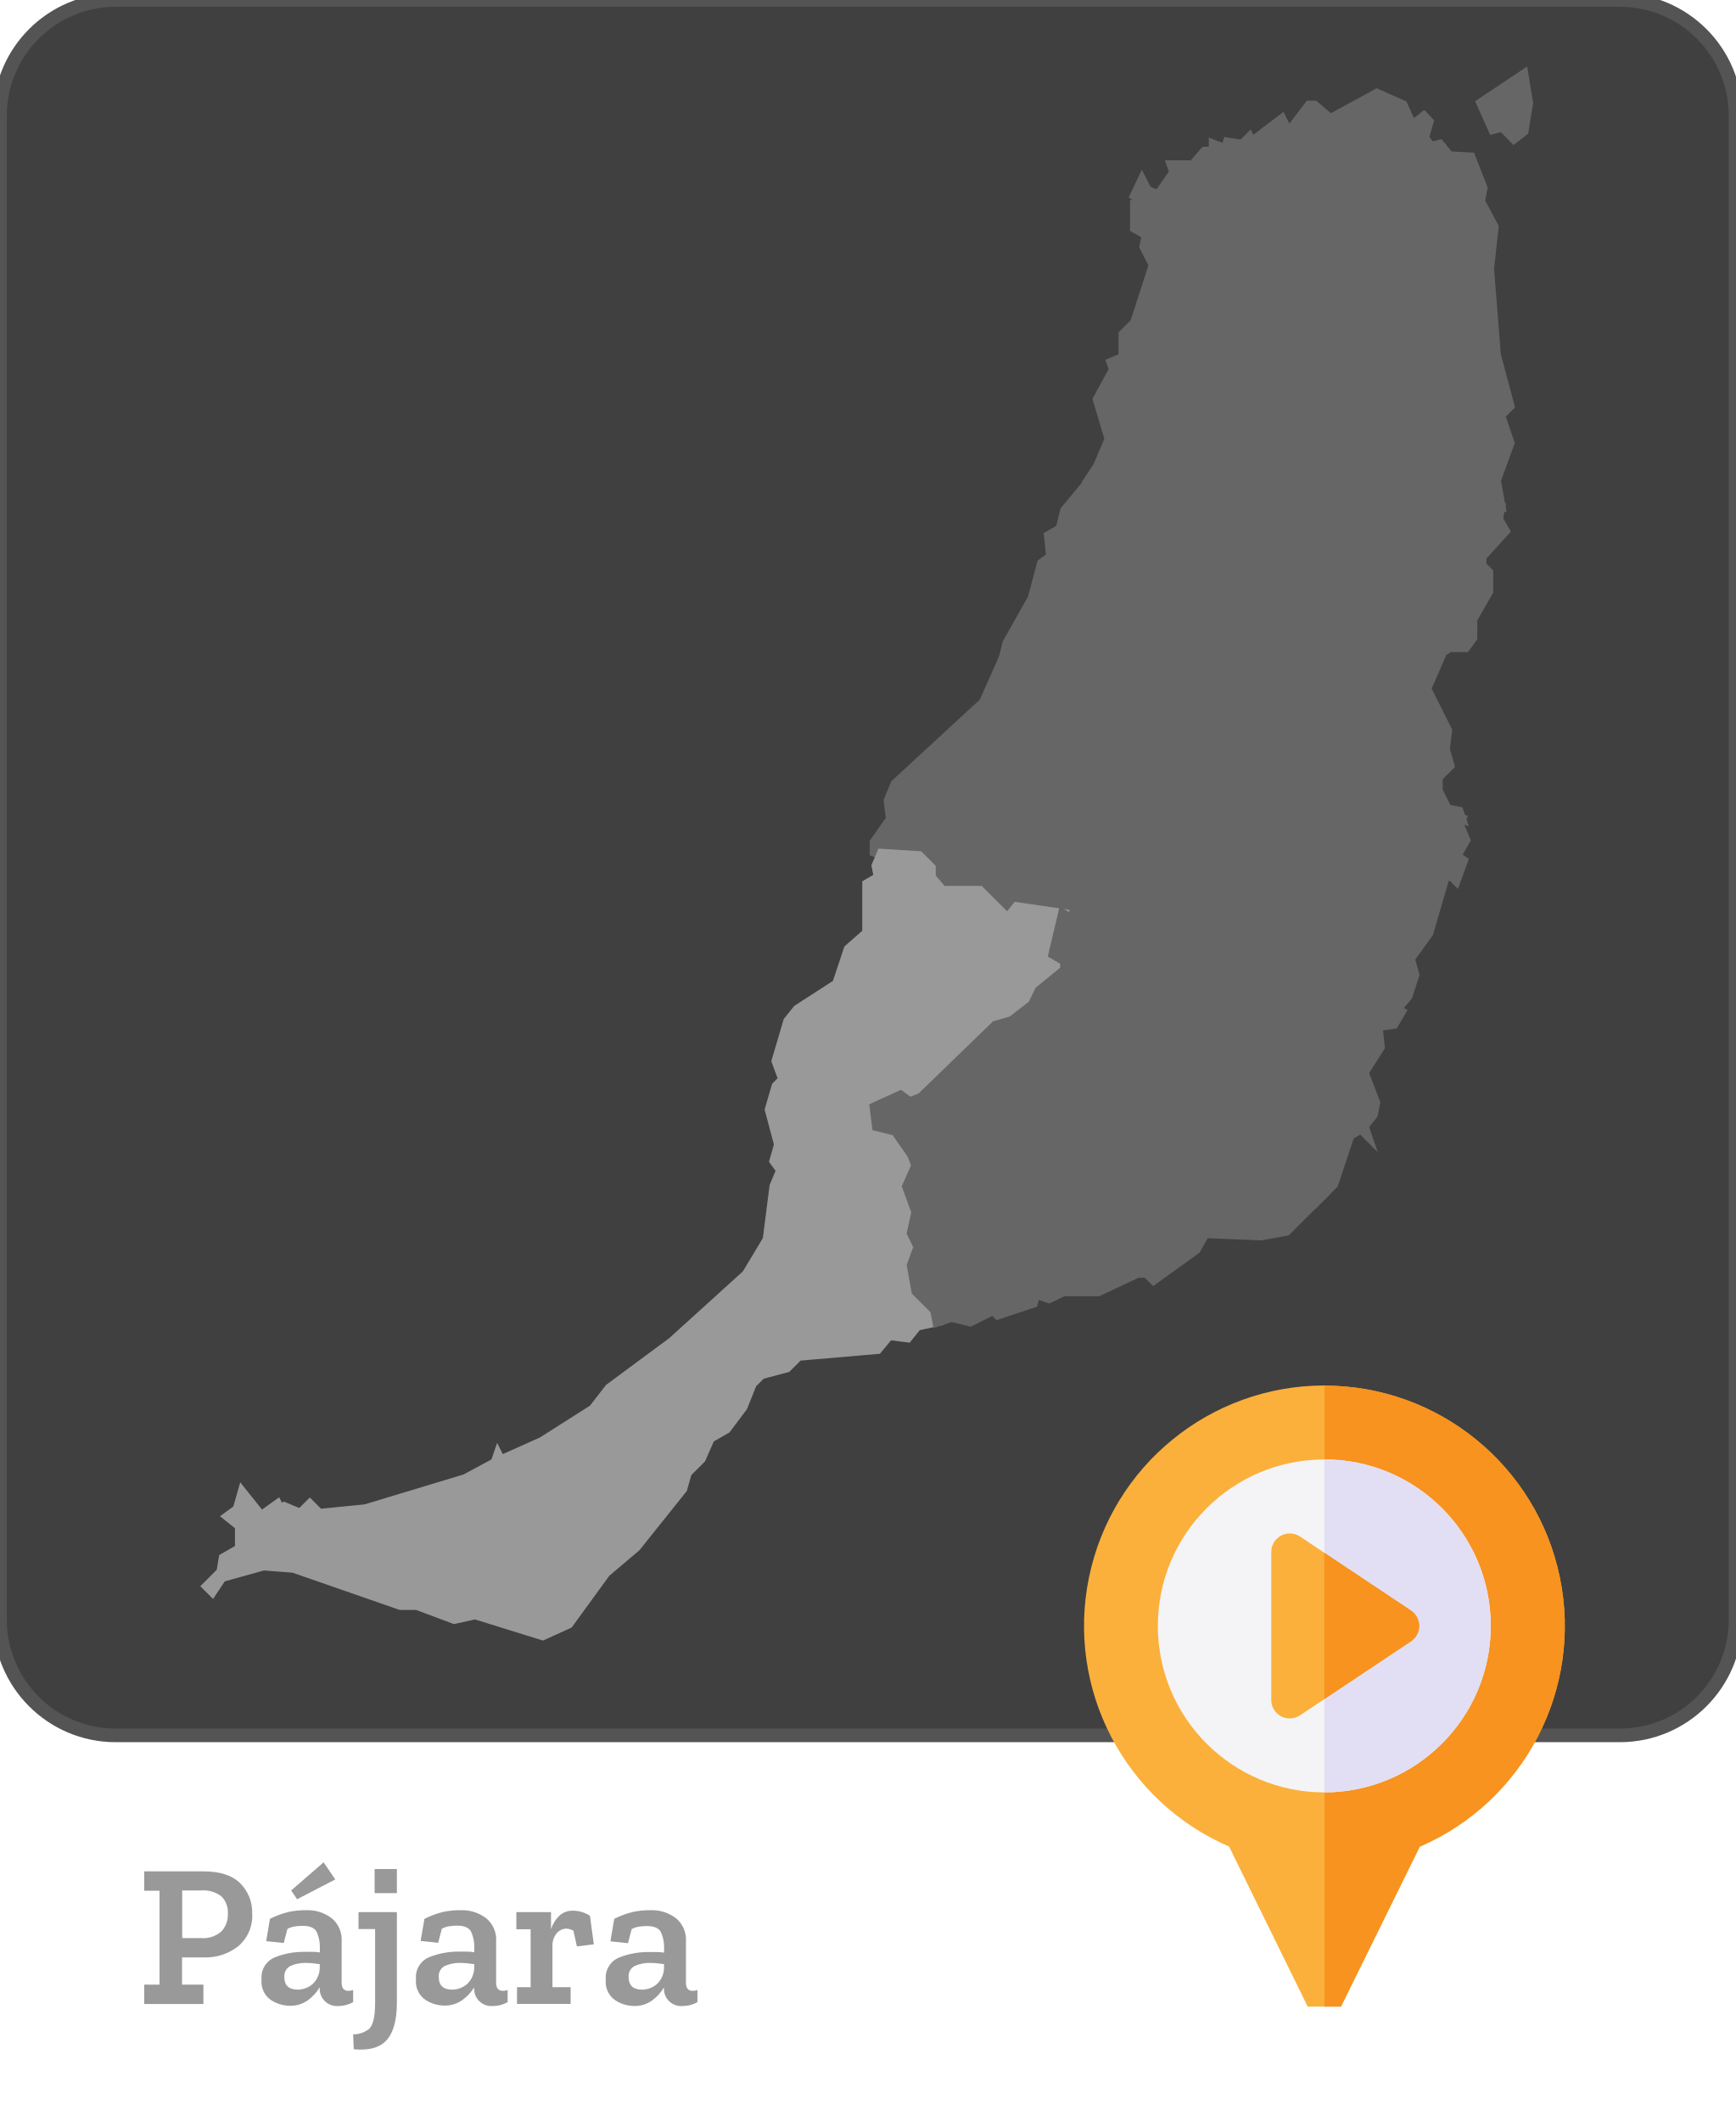
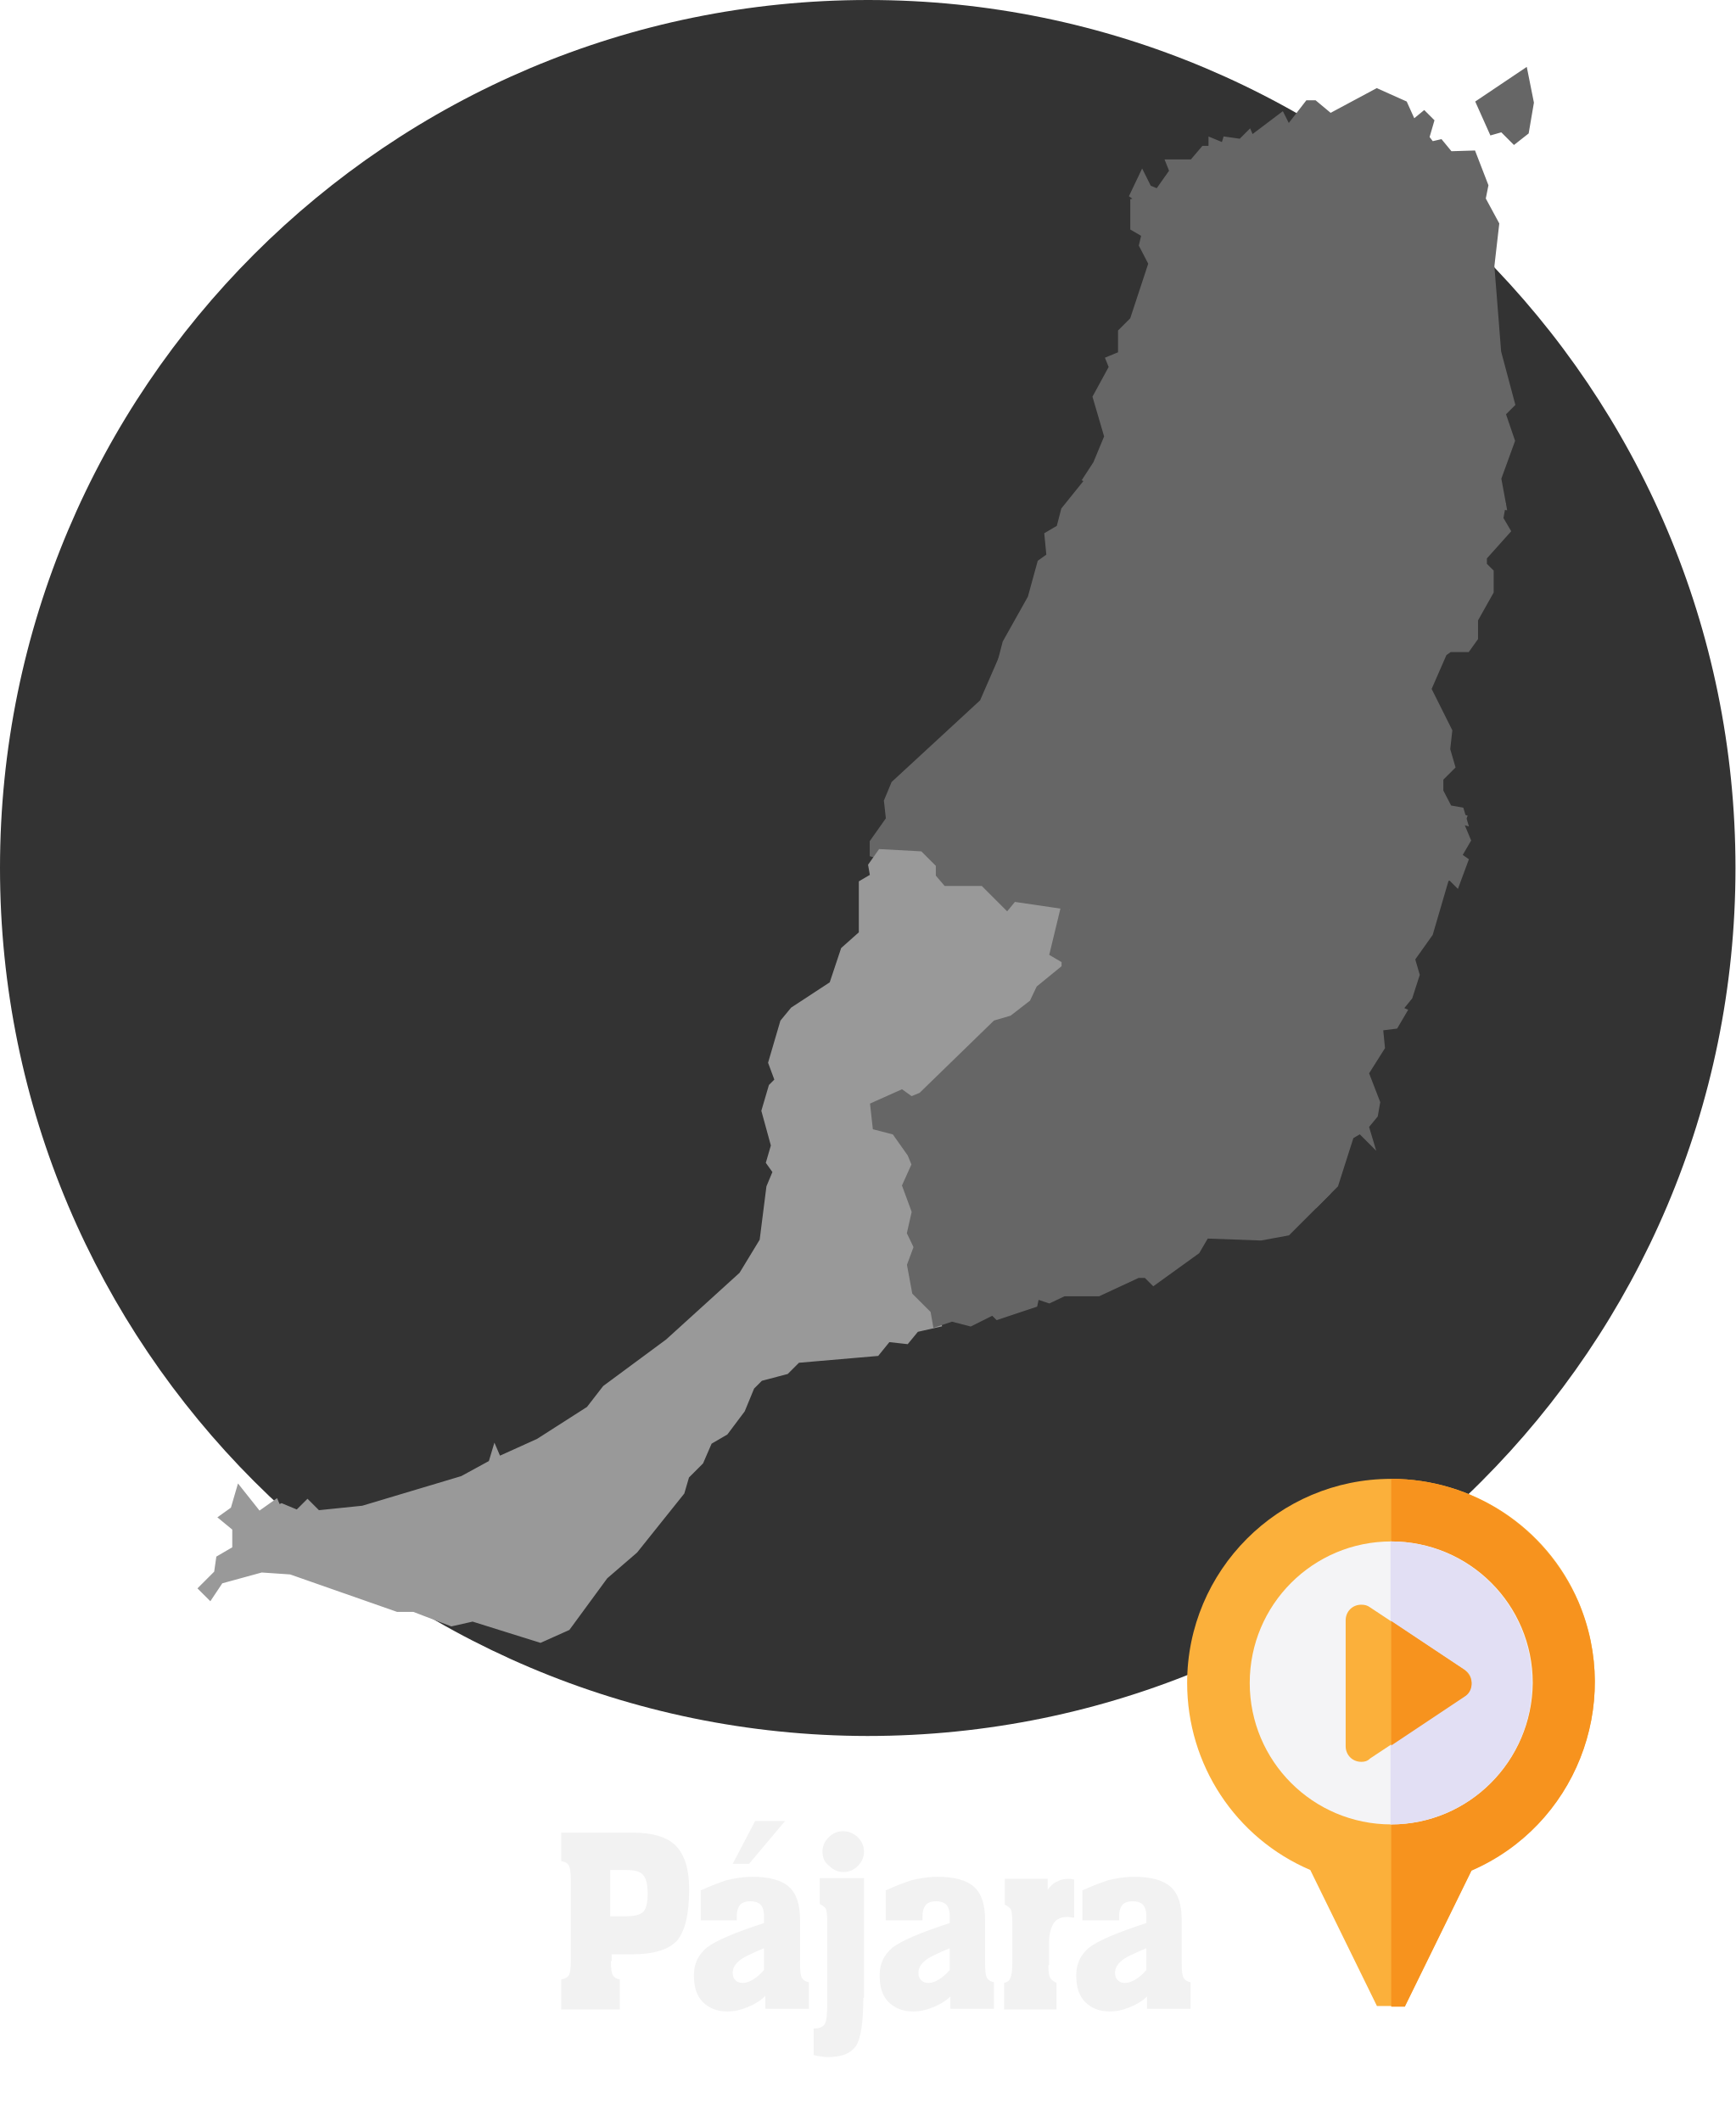
- <svg xmlns="http://www.w3.org/2000/svg" id="Municipios_de_la_provincia_de_Santa_Cruz_de_Tenerife" data-name="Municipios de la provincia de Santa Cruz de Tenerife" viewBox="0 0 255.12 311.81">
-   <defs>
-     <style>.cls-1{fill:#404040;stroke:#545454;stroke-width:2px;}.cls-1,.cls-2,.cls-3{stroke-miterlimit:10;}.cls-2{fill:#666;stroke:#666;}.cls-2,.cls-3{stroke-width:1.52px;}.cls-3,.cls-4{fill:#999;}.cls-3{stroke:#999;}.cls-5{fill:#fbb03b;}.cls-6{fill:#f7931e;}.cls-7{fill:#f4f4f6;}.cls-8{fill:#e2dff4;}</style>
-   </defs>
-   <rect class="cls-1" width="255.12" height="255.12" rx="17.01" ry="17.01" />
-   <path id="Antigua" class="cls-2" d="M214.7,120.42l-.34.68,1,2.39L214,125.89l1,.68-1,2.73-.68-.68-1,.34-2.39,8.2-2.73,3.76.68,2.39-1,3.08-1.71,2.05.68.34-1,1.71-2.39.34.34,3.08-2.39,3.76,1.71,4.44-.34,1.71-1.37,1.71.34,1-.68-.68-1.71,1-2.39,7.18-1,1,.34-1-16.74-26.31-22.21-13.33.68-4.44,3.42-4.78-1-9.57,1-2.05,7.52-2.39,4.44.68,6.49-1.71,1,1h2.39l3.76-1.37h2.39l6.15,4.1,4.78,1,1.71,1.71Z" />
-   <path id="Betancuria" class="cls-2" d="M147.38,97.18l4.44,1,4.1-1,2.39,1.71h2.05l1,3.42-.68,2.05,7.18,6.83-7.52,2.39-1,2.05,1,9.57L156.95,130l-.68,4.44-6.83-1-1.37,1.71L144,131H138.5L136.79,129V127.6l-1.71-1.71-5.47-.34-1-.34v-1.37l2.39-3.42-.34-2.73,1-2.39,13-12Z" />
-   <path id="La_Oliva" data-name="La Oliva" class="cls-2" d="M223.93,11.06l-6.14,4.09,1.69,3.78,1.38-.36,1.69,1.74,1.38-1.07.67-4.09ZM202.4,13.82l-6.85,3.74-2.36-2h-.71L189.4,19.6l-1-2L183.93,21l-.31-.67-1,1L180.5,21l-.31,1-1.74-.67v1h-1.33l-1.74,2h-3.07l.36,1-2.4,3.43-1.69-.71-.71-1.38-1,2.09,1.38,1-1.38.31v3.43l1.74,1-.36,1.74,1.38,2.71-2.76,8.54-1.69,1.69v3.43l-1.74.71.36,1-2.4,4.4,1.74,5.83-1.74,4.09-1.33,2,5.47,2.76,6.45,1h5.16l6.14-2.4,7.16,1,6.5-1.69,1.69,1.69,2.09.36,4.09-1.38,15.71,2.4-.67-3.78,2-5.47-1.38-4.09,1.38-1.38-2-7.47-1-12.68.67-6.14-2-3.74.36-2-1.74-4.45L213,23l-1.38-1.69-1.33.31-1-1.33.67-2.4-.67-.71-1.74,1.38-1.38-3.07Z" />
-   <path id="Pájara" class="cls-3" d="M129.61,125.55l5.47.34,1.71,1.71V129L138.5,131H144l4.1,4.1,1.37-1.71,6.83,1-1.37,5.81,1.71,1v1.37l-3.76,3.08-1,2.05-3.08,2.39-2.39.68-10.93,10.59-1.71.68-1.37-1-3.76,1.71.34,2.73,2.73.68,2.39,3.42.68,1.71-1.37,3.08,1.37,3.76-.68,3.08,1,2.05-1,2.73.68,3.76,2.73,2.73.34,1.71-3.08.68-1.37,1.71-2.73-.34-1.71,2.05-11.62,1-1.71,1.71-3.76,1-1.37,1.37-1.37,3.42L106.72,210l-2.39,1.37L103,214.4l-2.05,2.05-.68,2.39-6.83,8.54-4.44,3.76-5.47,7.52-3.76,1.71-9.91-3.08-3.08.68-5.47-2.05H58.88l-15.72-5.47-4.44-.34-6.15,1.71-1.37,2.05-.68-.68,2.05-2.05.34-2.05,2.39-1.37v-3.42l-1.71-1.37,1.37-1,.68-2.39,2.73,3.42,2.39-1.71.34.68.68-.34,2.39,1,1.37-1.37,1.37,1.37,6.83-.68,14.69-4.44,4.44-2.39.34-1,.34.68L79.72,212l7.52-4.78,2.39-3.08,9.23-6.83,10.93-9.91,3.08-5.13,1-7.86,1-2.39-1-1.37.68-2.39-1.37-5.13,1-3.42,1-1-1-2.73,1.71-5.81,1.37-1.71,5.81-3.76,1.71-5.13,2.73-2.39V130l1.71-1-.34-1.71Z" />
-   <path id="Puerto_del_Rosario" data-name="Puerto del Rosario" class="cls-2" d="M220.5,74.63l-.34,1.71,1,1.71-3.42,3.76v1.37l1,1v2.73L216.4,91v2.73l-1,1.37H213l-1,.68-2.39,5.47,3.08,6.15-.34,2.73.68,2.39-1.71,1.71v2.05l1.37,2.73,1.71.34.34,1L201,116.66,199.32,115l-4.78-1-6.15-4.1H186l-3.76,1.37h-2.39l-1-1-6.49,1.71-4.44-.68-7.18-6.83.68-2.05-1-3.42h-2.05l-2.39-1.71-4.1,1-4.44-1,.68-2.73L151.82,88l1.37-5.13,1.37-1-.34-3.08,1.71-1,.68-2.73,3.42-4.1,5.47,2.73,6.49,1h5.13l6.15-2.39,7.18,1,6.49-1.71,1.71,1.71,2.05.34,4.1-1.37Z" />
-   <path id="Tuineje" class="cls-2" d="M194.88,175.1l-5.81,5.81-3.76.68-8.2-.34-1.37,2.39-6.15,4.44-1-1H167.2l-5.81,2.73h-5.13l-2.05,1-2.05-.68-.34,1.37-5.13,1.71-.68-.68-3.42,1.71-2.73-.68-2.05.68-.34-1.71-2.73-2.73-.68-3.76,1-2.73-1-2.05.68-3.08-1.37-3.76,1.37-3.08-.68-1.71-2.39-3.42-2.73-.68-.34-2.73,3.76-1.71,1.37,1,1.71-.68,10.93-10.59,2.39-.68,3.08-2.39,1-2.05,3.76-3.08v-1.37l-1.71-1,1.37-5.81,22.21,13.33,16.74,26.31Z" />
-   <path class="cls-4" d="M37.07,281.28A5.82,5.82,0,0,1,35,286.13a7.68,7.68,0,0,1-4.94,1.63h-3.3v4H29.9v2.85H21.2v-2.85h2.25v-13.8H21.2v-2.85h8.7q3.63,0,5.4,1.74A6,6,0,0,1,37.07,281.28Zm-3.57.06a3.38,3.38,0,0,0-.91-2.52,4.3,4.3,0,0,0-3.08-.9H26.78v7h2.73a4.09,4.09,0,0,0,3.06-1A3.65,3.65,0,0,0,33.5,281.34Z" />
-   <path class="cls-4" d="M39.68,282.09a13.12,13.12,0,0,1,2.67-1,12.12,12.12,0,0,1,2.7-.27A5.83,5.83,0,0,1,48.76,282a4.08,4.08,0,0,1,1.46,3.42v6.06q0,1.2,1,1.2a2.63,2.63,0,0,0,.69-.12l0,1.77a4.25,4.25,0,0,1-2.16.57A2.52,2.52,0,0,1,47,292.2v-.06a6.38,6.38,0,0,1-1.7,1.89,4.33,4.33,0,0,1-2.71.84,5.17,5.17,0,0,1-2.77-.85,3.24,3.24,0,0,1-1.37-3,3.18,3.18,0,0,1,2-3.29,11.42,11.42,0,0,1,4.29-.79l1.17,0q.6,0,1.11.09v-.75a5.35,5.35,0,0,0-.42-2.16q-.42-1-2.1-1a7.35,7.35,0,0,0-1.19.09,3.43,3.43,0,0,0-1.06.36l-.54,2.07-2.58-.27ZM47,289.23v-.48l-1-.12a10,10,0,0,0-1.11-.06,5.24,5.24,0,0,0-2.14.42,1.65,1.65,0,0,0-.95,1.68q0,1.83,2,1.83a3.39,3.39,0,0,0,2.16-.83A3.29,3.29,0,0,0,47,289.23Zm2.28-12.93-5.61,2.91-.87-1.29,4.77-4.14Z" />
-   <path class="cls-4" d="M58.34,294.42q0,3.81-1.5,5.49T52,301.26l-.09-2.19a3.8,3.8,0,0,0,2.23-.71q1-.7,1-3.94V283.59H52.7V281.1h5.64Zm-3.27-16.11v-3.54h3.27v3.54Z" />
-   <path class="cls-4" d="M62.39,282.09a13.1,13.1,0,0,1,2.67-1,12.11,12.11,0,0,1,2.7-.27A5.83,5.83,0,0,1,71.47,282a4.08,4.08,0,0,1,1.46,3.42v6.06q0,1.2,1,1.2a2.62,2.62,0,0,0,.69-.12l0,1.77a4.25,4.25,0,0,1-2.16.57,2.52,2.52,0,0,1-2.76-2.67v-.06A6.38,6.38,0,0,1,68,294a4.33,4.33,0,0,1-2.71.84,5.17,5.17,0,0,1-2.77-.85,3.24,3.24,0,0,1-1.37-3,3.18,3.18,0,0,1,2-3.29,11.41,11.41,0,0,1,4.29-.79l1.17,0q.6,0,1.11.09v-.75a5.33,5.33,0,0,0-.42-2.16q-.42-1-2.1-1a7.34,7.34,0,0,0-1.18.09,3.44,3.44,0,0,0-1.07.36l-.54,2.07-2.58-.27Zm7.32,7.14v-.48l-1-.12a10,10,0,0,0-1.11-.06,5.25,5.25,0,0,0-2.15.42,1.65,1.65,0,0,0-.95,1.68q0,1.83,2,1.83a3.39,3.39,0,0,0,2.16-.83A3.29,3.29,0,0,0,69.71,289.23Z" />
-   <path class="cls-4" d="M84.2,280.89a4.59,4.59,0,0,1,2.52.75l.57,4.2-2.49.3-.51-2.31a2.39,2.39,0,0,0-1-.3,1.89,1.89,0,0,0-1.46.69,2.78,2.78,0,0,0-.62,1.92v6h2.67v2.46H76v-2.46h2v-8.52h-2.1V281.1H81v2.52a4.66,4.66,0,0,1,1.16-1.93A2.82,2.82,0,0,1,84.2,280.89Z" />
-   <path class="cls-4" d="M90.29,282.09a13.12,13.12,0,0,1,2.67-1,12.12,12.12,0,0,1,2.7-.27A5.83,5.83,0,0,1,99.37,282a4.08,4.08,0,0,1,1.46,3.42v6.06q0,1.2,1,1.2a2.63,2.63,0,0,0,.69-.12l0,1.77a4.25,4.25,0,0,1-2.16.57,2.52,2.52,0,0,1-2.76-2.67v-.06a6.38,6.38,0,0,1-1.7,1.89,4.33,4.33,0,0,1-2.71.84,5.17,5.17,0,0,1-2.77-.85,3.24,3.24,0,0,1-1.37-3,3.18,3.18,0,0,1,2-3.29,11.42,11.42,0,0,1,4.29-.79l1.17,0q.6,0,1.11.09v-.75a5.35,5.35,0,0,0-.42-2.16q-.42-1-2.1-1a7.35,7.35,0,0,0-1.19.09,3.43,3.43,0,0,0-1.06.36l-.54,2.07-2.58-.27Zm7.32,7.14v-.48l-1-.12a10,10,0,0,0-1.11-.06,5.24,5.24,0,0,0-2.14.42,1.65,1.65,0,0,0-.95,1.68q0,1.83,2,1.83a3.39,3.39,0,0,0,2.16-.83A3.29,3.29,0,0,0,97.61,289.23Z" />
-   <path class="cls-5" d="M194.67,203.68a35.34,35.34,0,0,0-14,67.78L192.23,295h4.88l11.59-23.52a35.34,35.34,0,0,0-14-67.78Z" />
-   <path class="cls-6" d="M197.11,295l11.59-23.52a35.34,35.34,0,0,0-14-67.78V295Z" />
-   <path class="cls-7" d="M194.67,263.5A24.47,24.47,0,1,1,219.14,239,24.5,24.5,0,0,1,194.67,263.5Z" />
-   <path class="cls-8" d="M219.14,239a24.5,24.5,0,0,0-24.47-24.47V263.5A24.5,24.5,0,0,0,219.14,239Z" />
-   <path class="cls-5" d="M189.59,252.63a2.72,2.72,0,0,1-2.72-2.72V228.15a2.72,2.72,0,0,1,4.23-2.26l16.31,10.88a2.72,2.72,0,0,1,0,4.52L191.1,252.17a2.72,2.72,0,0,1-1.51.46Z" />
-   <path class="cls-6" d="M207.41,236.77l-12.75-8.5v21.52l12.75-8.5a2.72,2.72,0,0,0,0-4.52Z" />
+ <svg xmlns="http://www.w3.org/2000/svg" version="1.1" id="Municipios_de_la_provincia_de_Santa_Cruz_de_Tenerife" x="0px" y="0px" viewBox="0 0 255.1 311.8" style="enable-background:new 0 0 255.1 311.8;" xml:space="preserve">
+   <style type="text/css">
+ 	.st0{fill:#333333;}
+ 	.st1{fill:#666666;stroke:#666666;stroke-width:1.52;stroke-miterlimit:10;}
+ 	.st2{fill:#999999;stroke:#999999;stroke-width:1.52;stroke-miterlimit:10;}
+ 	.st3{fill:#F2F2F2;}
+ 	.st4{fill:#FBB03B;}
+ 	.st5{fill:#F7931E;}
+ 	.st6{fill:#F4F4F6;}
+ 	.st7{fill:#E2DFF4;}
+ </style>
+   <path class="st0" d="M127.6,0L127.6,0C198,0,255.1,57.1,255.1,127.6v0c0,70.4-57.1,127.6-127.6,127.6h0C57.1,255.1,0,198,0,127.6v0  C0,57.1,57.1,0,127.6,0z" />
+   <path id="Antigua" class="st1" d="M214.7,120.4l-0.3,0.7l1,2.4l-1.4,2.4l1,0.7l-1,2.7l-0.7-0.7l-1,0.3l-2.4,8.2l-2.7,3.8l0.7,2.4  l-1,3.1l-1.7,2.1l0.7,0.3l-1,1.7l-2.4,0.3l0.3,3.1l-2.4,3.8l1.7,4.4l-0.3,1.7l-1.4,1.7l0.3,1l-0.7-0.7l-1.7,1L196,174l-1,1l0.3-1  l-16.7-26.3l-22.2-13.3l0.7-4.4l3.4-4.8l-1-9.6l1-2.1l7.5-2.4l4.4,0.7l6.5-1.7l1,1h2.4l3.8-1.4h2.4l6.1,4.1l4.8,1l1.7,1.7  L214.7,120.4z" />
+   <path id="Betancuria" class="st1" d="M147.4,97.2l4.4,1l4.1-1l2.4,1.7h2.1l1,3.4l-0.7,2.1l7.2,6.8l-7.5,2.4l-1,2.1l1,9.6l-3.4,4.8  l-0.7,4.4l-6.8-1l-1.4,1.7L144,131h-5.5l-1.7-2v-1.4l-1.7-1.7l-5.5-0.3l-1-0.3v-1.4l2.4-3.4l-0.3-2.7l1-2.4l13-12L147.4,97.2z" />
+   <path id="La_Oliva" class="st1" d="M223.9,11.1l-6.1,4.1l1.7,3.8l1.4-0.4l1.7,1.7l1.4-1.1l0.7-4.1L223.9,11.1z M202.4,13.8l-6.9,3.7  l-2.4-2h-0.7l-3.1,4l-1-2l-4.5,3.4l-0.3-0.7l-1,1l-2.1-0.3l-0.3,1l-1.7-0.7v1h-1.3l-1.7,2h-3.1l0.4,1l-2.4,3.4l-1.7-0.7l-0.7-1.4  l-1,2.1l1.4,1l-1.4,0.3v3.4l1.7,1l-0.4,1.7l1.4,2.7l-2.8,8.5l-1.7,1.7v3.4l-1.7,0.7l0.4,1l-2.4,4.4l1.7,5.8l-1.7,4.1l-1.3,2l5.5,2.8  l6.4,1h5.2l6.1-2.4l7.2,1l6.5-1.7l1.7,1.7l2.1,0.4l4.1-1.4l15.7,2.4l-0.7-3.8l2-5.5l-1.4-4.1l1.4-1.4l-2-7.5l-1-12.7l0.7-6.1l-2-3.7  l0.4-2l-1.7-4.4L213,23l-1.4-1.7l-1.3,0.3l-1-1.3l0.7-2.4l-0.7-0.7l-1.7,1.4l-1.4-3.1L202.4,13.8z" />
+   <path id="Pájara" class="st2" d="M129.6,125.6l5.5,0.3l1.7,1.7v1.4l1.7,2h5.5l4.1,4.1l1.4-1.7l6.8,1l-1.4,5.8l1.7,1v1.4l-3.8,3.1  l-1,2.1l-3.1,2.4l-2.4,0.7l-10.9,10.6l-1.7,0.7l-1.4-1l-3.8,1.7l0.3,2.7l2.7,0.7l2.4,3.4l0.7,1.7l-1.4,3.1l1.4,3.8l-0.7,3.1l1,2.1  l-1,2.7l0.7,3.8l2.7,2.7l0.3,1.7l-3.1,0.7l-1.4,1.7l-2.7-0.3l-1.7,2.1l-11.6,1l-1.7,1.7l-3.8,1l-1.4,1.4l-1.4,3.4l-2.4,3.2l-2.4,1.4  l-1.3,3l-2.1,2.1l-0.7,2.4l-6.8,8.5l-4.4,3.8l-5.5,7.5l-3.8,1.7l-9.9-3.1l-3.1,0.7l-5.5-2.1h-2.4l-15.7-5.5l-4.4-0.3l-6.2,1.7  l-1.4,2.1l-0.7-0.7l2.1-2.1l0.3-2.1l2.4-1.4v-3.4l-1.7-1.4l1.4-1l0.7-2.4l2.7,3.4l2.4-1.7l0.3,0.7l0.7-0.3l2.4,1l1.4-1.4l1.4,1.4  l6.8-0.7l14.7-4.4l4.4-2.4l0.3-1l0.3,0.7l6.2-2.8l7.5-4.8l2.4-3.1l9.2-6.8l10.9-9.9l3.1-5.1l1-7.9l1-2.4l-1-1.4l0.7-2.4l-1.4-5.1  l1-3.4l1-1l-1-2.7l1.7-5.8l1.4-1.7l5.8-3.8l1.7-5.1l2.7-2.4V130l1.7-1l-0.3-1.7L129.6,125.6z" />
+   <path id="Puerto_del_Rosario" class="st1" d="M220.5,74.6l-0.3,1.7l1,1.7l-3.4,3.8v1.4l1,1v2.7l-2.3,4.1v2.7l-1,1.4H213l-1,0.7  l-2.4,5.5l3.1,6.2l-0.3,2.7l0.7,2.4l-1.7,1.7v2.1l1.4,2.7l1.7,0.3l0.3,1l-13.7-3.7l-1.7-1.7l-4.8-1l-6.1-4.1H186l-3.8,1.4h-2.4l-1-1  l-6.5,1.7l-4.4-0.7l-7.2-6.8l0.7-2.1l-1-3.4h-2.1l-2.4-1.7l-4.1,1l-4.4-1l0.7-2.7l3.7-6.6l1.4-5.1l1.4-1l-0.3-3.1l1.7-1l0.7-2.7  L160,71l5.5,2.7l6.5,1h5.1l6.1-2.4l7.2,1l6.5-1.7l1.7,1.7l2.1,0.3l4.1-1.4L220.5,74.6z" />
+   <path id="Tuineje" class="st1" d="M194.9,175.1l-5.8,5.8l-3.8,0.7l-8.2-0.3l-1.4,2.4l-6.1,4.4l-1-1h-1.4l-5.8,2.7h-5.1l-2.1,1  l-2.1-0.7l-0.3,1.4l-5.1,1.7l-0.7-0.7l-3.4,1.7l-2.7-0.7l-2.1,0.7l-0.3-1.7l-2.7-2.7l-0.7-3.8l1-2.7l-1-2.1l0.7-3.1l-1.4-3.8  l1.4-3.1l-0.7-1.7l-2.4-3.4l-2.7-0.7l-0.3-2.7l3.8-1.7l1.4,1l1.7-0.7l10.9-10.6l2.4-0.7l3.1-2.4l1-2.1l3.8-3.1v-1.4l-1.7-1l1.4-5.8  l22.2,13.3l16.7,26.3L194.9,175.1z" />
+   <g>
+     <path class="st3" d="M89.8,288.3c0,1.1,0.1,1.8,0.3,2.1c0.2,0.3,0.5,0.5,1,0.6v4.4h-8.6V291c0.5-0.1,0.9-0.3,1.1-0.6   c0.2-0.3,0.3-1,0.3-2.1v-12c0-1.1-0.1-1.7-0.3-2.1c-0.2-0.3-0.5-0.5-1.1-0.6v-4.2h10.3c3,0,5.2,0.6,6.5,1.9s2,3.4,2,6.4   c0,3.7-0.6,6.2-1.8,7.6c-1.2,1.3-3.4,2-6.6,2h-3V288.3z M89.8,281.7H92c1.3,0,2.1-0.2,2.6-0.7c0.4-0.5,0.6-1.3,0.6-2.6   c0-1.3-0.2-2.3-0.7-2.8c-0.4-0.5-1.3-0.7-2.5-0.7h-2.3V281.7z" />
+     <path class="st3" d="M112.5,293.4c-0.8,0.8-1.7,1.3-2.7,1.7c-1,0.4-1.9,0.6-2.9,0.6c-1.5,0-2.7-0.5-3.6-1.4   c-0.9-0.9-1.3-2.2-1.3-3.9c0-1.7,0.6-3,1.9-4.1c1.3-1,4.1-2.2,8.4-3.6v-1.1c0-0.7-0.2-1.3-0.5-1.6c-0.3-0.3-0.8-0.5-1.5-0.5   c-0.7,0-1.2,0.2-1.5,0.5c-0.3,0.4-0.5,0.9-0.5,1.7v0.6H103v-4.4c1.3-0.6,2.6-1.1,3.8-1.5c1.3-0.3,2.5-0.5,3.8-0.5   c2.5,0,4.3,0.5,5.4,1.5s1.6,2.6,1.6,4.9v6.4c0,1.1,0.1,1.8,0.3,2.1c0.2,0.3,0.5,0.5,1,0.6v3.9h-6.4V293.4z M111,267.7h4.4l-5.3,6.3   h-2.4L111,267.7z M112.3,286.4c-1.9,0.8-3.2,1.4-3.7,1.9c-0.6,0.5-0.9,1.1-0.9,1.7c0,0.5,0.1,0.8,0.4,1.1s0.6,0.4,1.1,0.4   c0.5,0,1-0.2,1.5-0.5c0.5-0.3,1.1-0.8,1.6-1.4V286.4z" />
+     <path class="st3" d="M126.9,293.7c0,3.7-0.4,6.1-1.1,7.1c-0.8,1.1-2.1,1.6-4.1,1.6c-0.3,0-0.6,0-1-0.1c-0.3,0-0.7-0.1-1.1-0.2v-3.9   h0.1c0.7,0,1.2-0.2,1.5-0.6c0.3-0.4,0.4-1.5,0.4-3.1v-12.1c0-0.9-0.1-1.5-0.2-1.8c-0.2-0.3-0.5-0.5-0.9-0.7v-3.8h6.5V293.7z    M120.9,272.2c0-0.8,0.3-1.5,0.9-2.1c0.6-0.6,1.3-0.9,2.1-0.9c0.8,0,1.6,0.3,2.2,0.9c0.6,0.6,0.9,1.3,0.9,2.1   c0,0.8-0.3,1.5-0.9,2.1c-0.6,0.6-1.3,0.9-2.1,0.9c-0.8,0-1.5-0.3-2.1-0.9C121.2,273.8,120.9,273.1,120.9,272.2z" />
+     <path class="st3" d="M139.8,293.4c-0.8,0.8-1.7,1.3-2.7,1.7c-1,0.4-1.9,0.6-2.9,0.6c-1.5,0-2.7-0.5-3.6-1.4   c-0.9-0.9-1.3-2.2-1.3-3.9c0-1.7,0.6-3,1.9-4.1c1.3-1,4.1-2.2,8.4-3.6v-1.1c0-0.7-0.2-1.3-0.5-1.6c-0.3-0.3-0.8-0.5-1.5-0.5   c-0.7,0-1.2,0.2-1.5,0.5c-0.3,0.4-0.5,0.9-0.5,1.7v0.6h-5.4v-4.4c1.3-0.6,2.6-1.1,3.8-1.5c1.3-0.3,2.5-0.5,3.8-0.5   c2.5,0,4.3,0.5,5.4,1.5s1.6,2.6,1.6,4.9v6.4c0,1.1,0.1,1.8,0.3,2.1c0.2,0.3,0.5,0.5,1,0.6v3.9h-6.4V293.4z M139.6,286.4   c-1.9,0.8-3.2,1.4-3.7,1.9c-0.6,0.5-0.9,1.1-0.9,1.7c0,0.5,0.1,0.8,0.4,1.1s0.6,0.4,1.1,0.4c0.5,0,1-0.2,1.5-0.5   c0.5-0.3,1.1-0.8,1.6-1.4V286.4z" />
+     <path class="st3" d="M154.1,288.9c0,1,0.1,1.6,0.3,1.9c0.2,0.3,0.5,0.5,0.9,0.7v3.9h-7.7v-3.9c0.4-0.1,0.8-0.3,0.9-0.7   c0.2-0.4,0.3-1.1,0.3-2.2v-6.1c0-0.9-0.1-1.5-0.2-1.8c-0.2-0.3-0.5-0.5-0.9-0.7v-3.8h6.3v1.6c0.4-0.5,0.8-1,1.4-1.2   c0.5-0.3,1.1-0.4,1.7-0.4c0.2,0,0.4,0,0.7,0.1c0,0,0.1,0,0.1,0v5.6c0,0-0.1,0-0.2,0c-0.3,0-0.5-0.1-0.7-0.1c-1,0-1.7,0.3-2.1,0.9   c-0.4,0.6-0.7,1.6-0.7,2.9V288.9z" />
+     <path class="st3" d="M168.7,293.4c-0.8,0.8-1.7,1.3-2.7,1.7c-1,0.4-1.9,0.6-2.9,0.6c-1.5,0-2.7-0.5-3.6-1.4   c-0.9-0.9-1.3-2.2-1.3-3.9c0-1.7,0.6-3,1.9-4.1c1.3-1,4.1-2.2,8.4-3.6v-1.1c0-0.7-0.2-1.3-0.5-1.6c-0.3-0.3-0.8-0.5-1.5-0.5   c-0.7,0-1.2,0.2-1.5,0.5c-0.3,0.4-0.5,0.9-0.5,1.7v0.6h-5.4v-4.4c1.3-0.6,2.6-1.1,3.8-1.5c1.3-0.3,2.5-0.5,3.8-0.5   c2.5,0,4.3,0.5,5.4,1.5s1.6,2.6,1.6,4.9v6.4c0,1.1,0.1,1.8,0.3,2.1c0.2,0.3,0.5,0.5,1,0.6v3.9h-6.4V293.4z M168.5,286.4   c-1.9,0.8-3.2,1.4-3.7,1.9c-0.6,0.5-0.9,1.1-0.9,1.7c0,0.5,0.1,0.8,0.4,1.1s0.6,0.4,1.1,0.4c0.5,0,1-0.2,1.5-0.5   c0.5-0.3,1.1-0.8,1.6-1.4V286.4z" />
+   </g>
+   <g>
+     <path class="st4" d="M204.5,217.4c-16.6,0-30,13.5-30,30c0,12,7.1,22.8,18.1,27.5l9.8,20h4.1l9.8-20c15.2-6.6,22.2-24.3,15.7-39.5   C227.3,224.5,216.5,217.4,204.5,217.4L204.5,217.4z" />
+     <path class="st5" d="M206.5,295l9.8-20c15.2-6.6,22.2-24.3,15.7-39.5c-4.8-11-15.6-18.1-27.5-18.1V295H206.5z" />
+     <path class="st6" d="M204.5,268.2c-11.5,0-20.8-9.3-20.8-20.8c0-11.5,9.3-20.8,20.8-20.8c11.5,0,20.8,9.3,20.8,20.8   C225.2,258.9,215.9,268.2,204.5,268.2z" />
+     <path class="st7" d="M225.2,247.4c0-11.5-9.3-20.8-20.8-20.8v41.6C215.9,268.2,225.2,258.9,225.2,247.4z" />
+     <path class="st4" d="M200.1,259c-1.3,0-2.3-1-2.3-2.3l0,0v-18.5c0-1.3,1-2.3,2.3-2.3c0.5,0,0.9,0.1,1.3,0.4l13.9,9.2   c1.1,0.7,1.3,2.1,0.6,3.2c-0.2,0.3-0.4,0.5-0.6,0.6l-13.9,9.2C201,258.9,200.6,259,200.1,259L200.1,259z" />
+     <path class="st5" d="M215.3,245.5l-10.8-7.2v18.3l10.8-7.2c1.1-0.7,1.3-2.1,0.6-3.2C215.7,245.9,215.5,245.7,215.3,245.5z" />
+   </g>
</svg>
